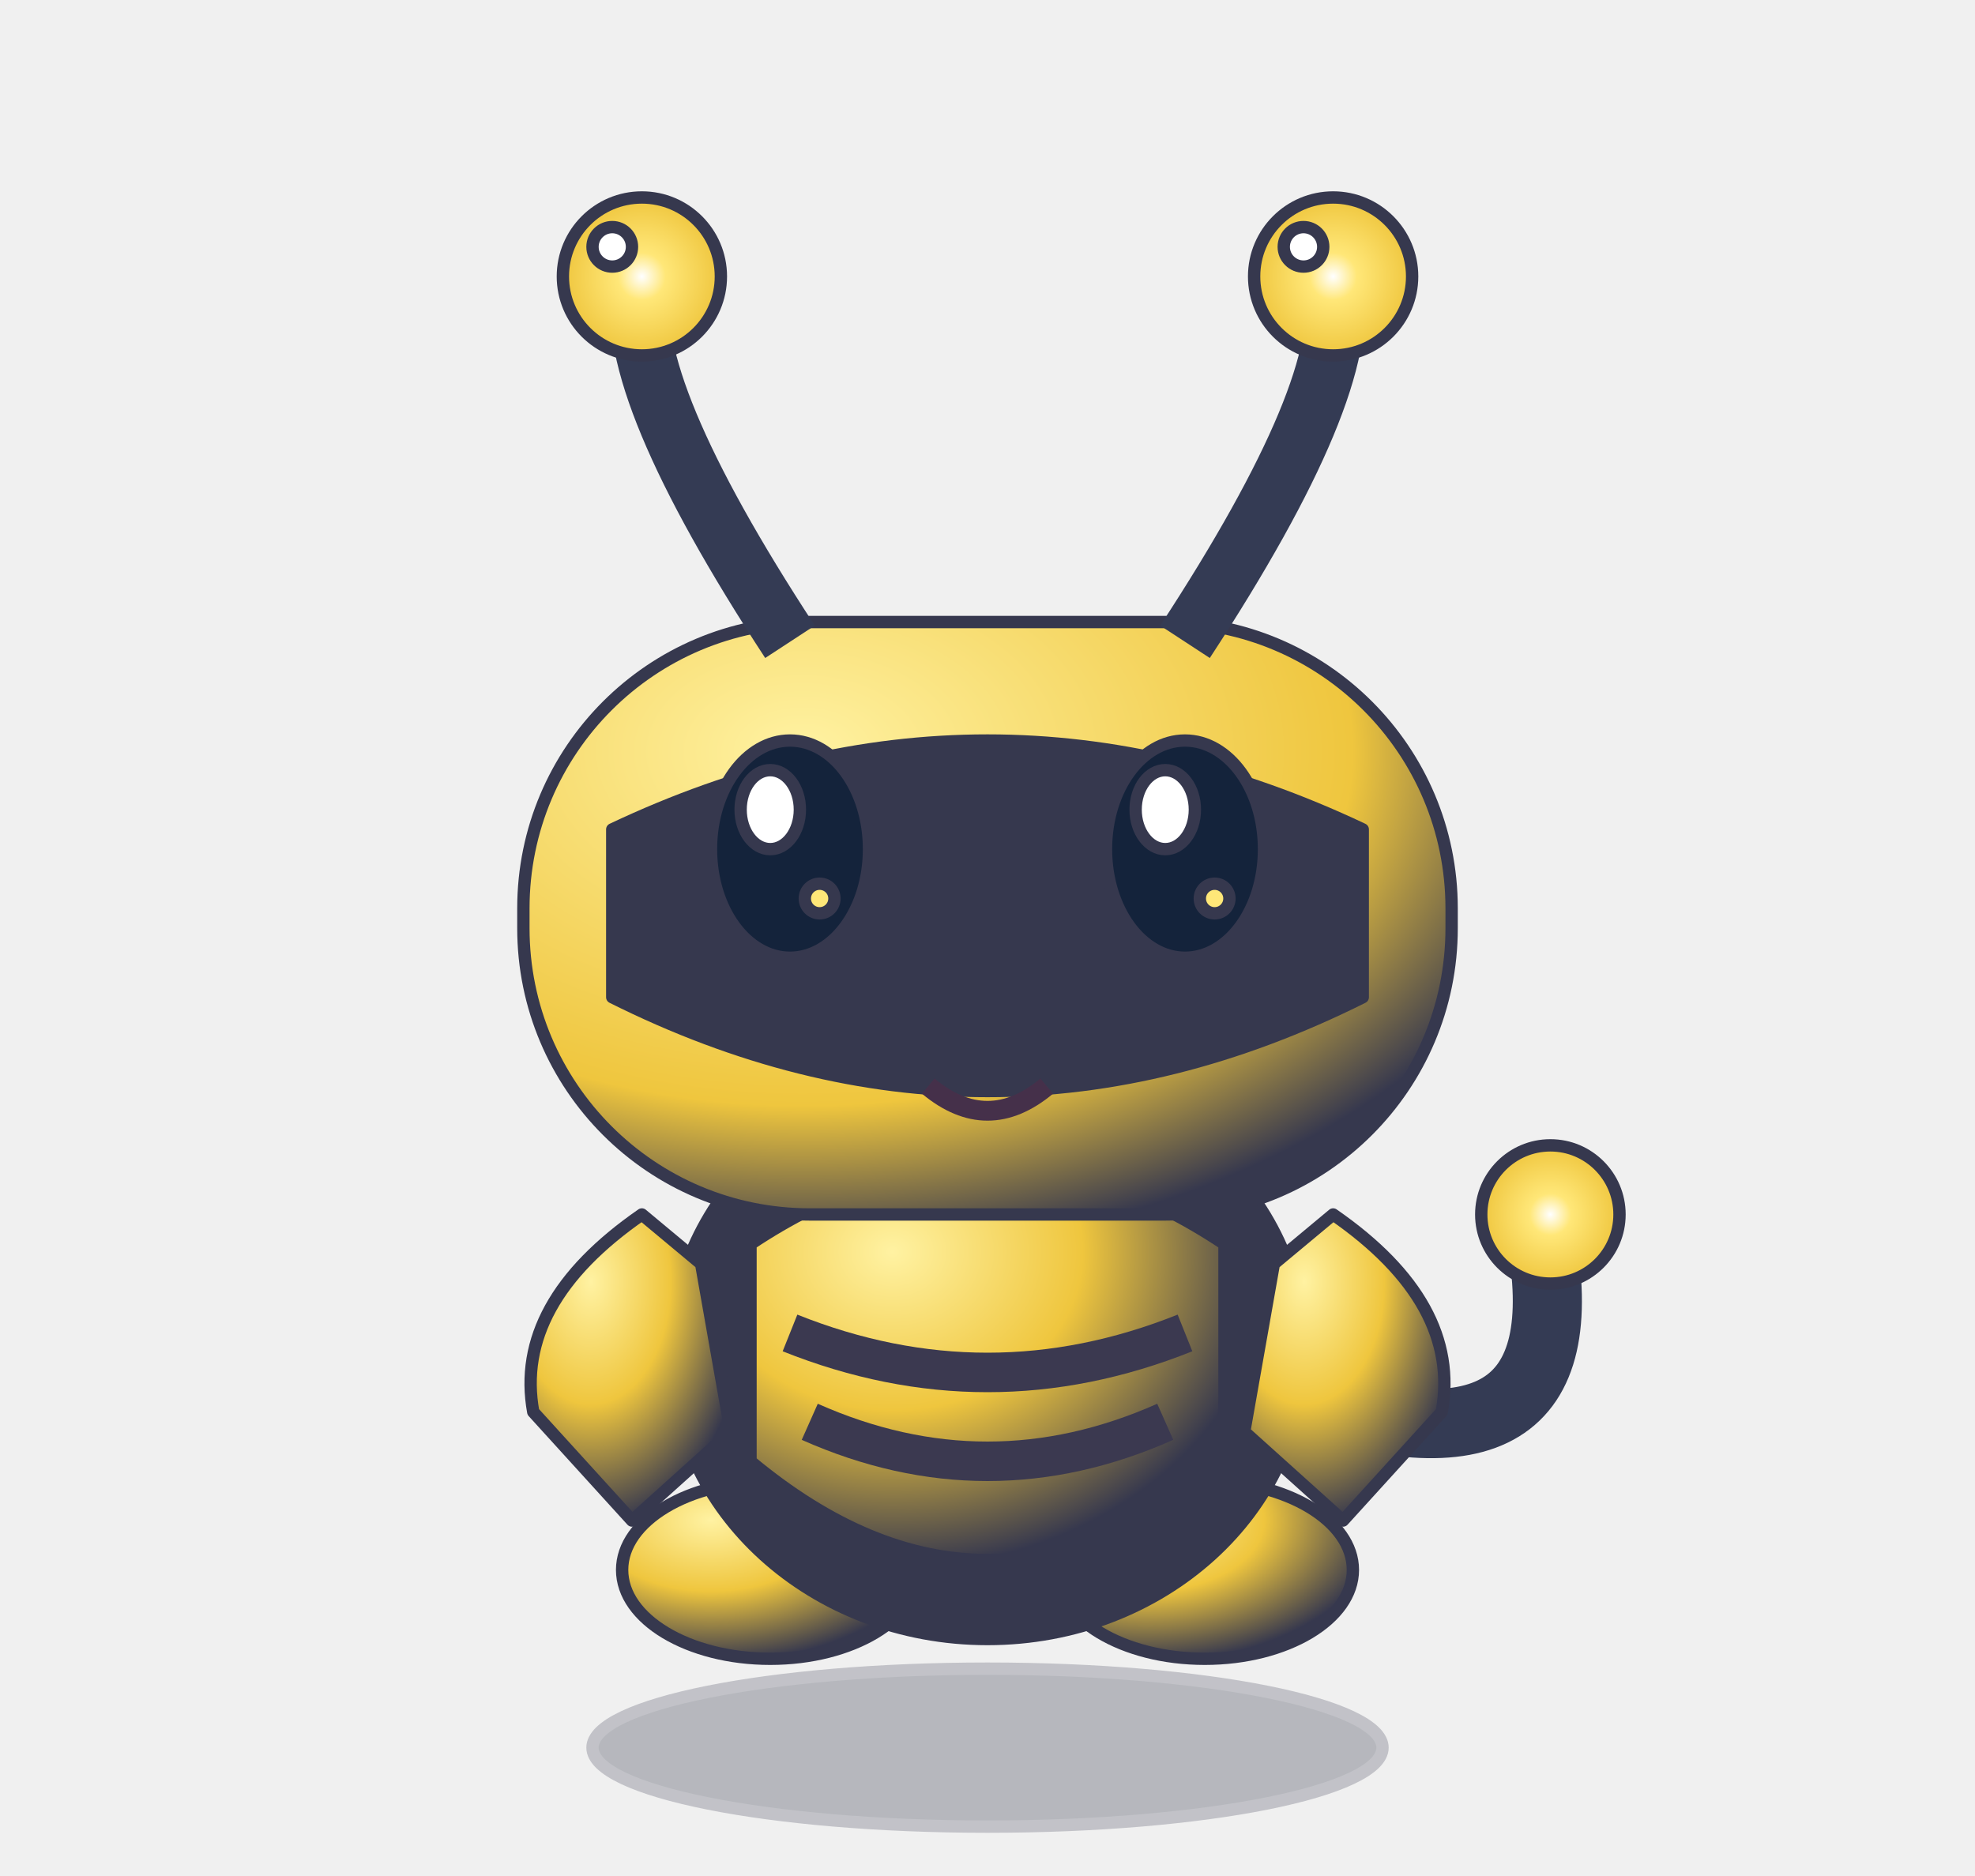
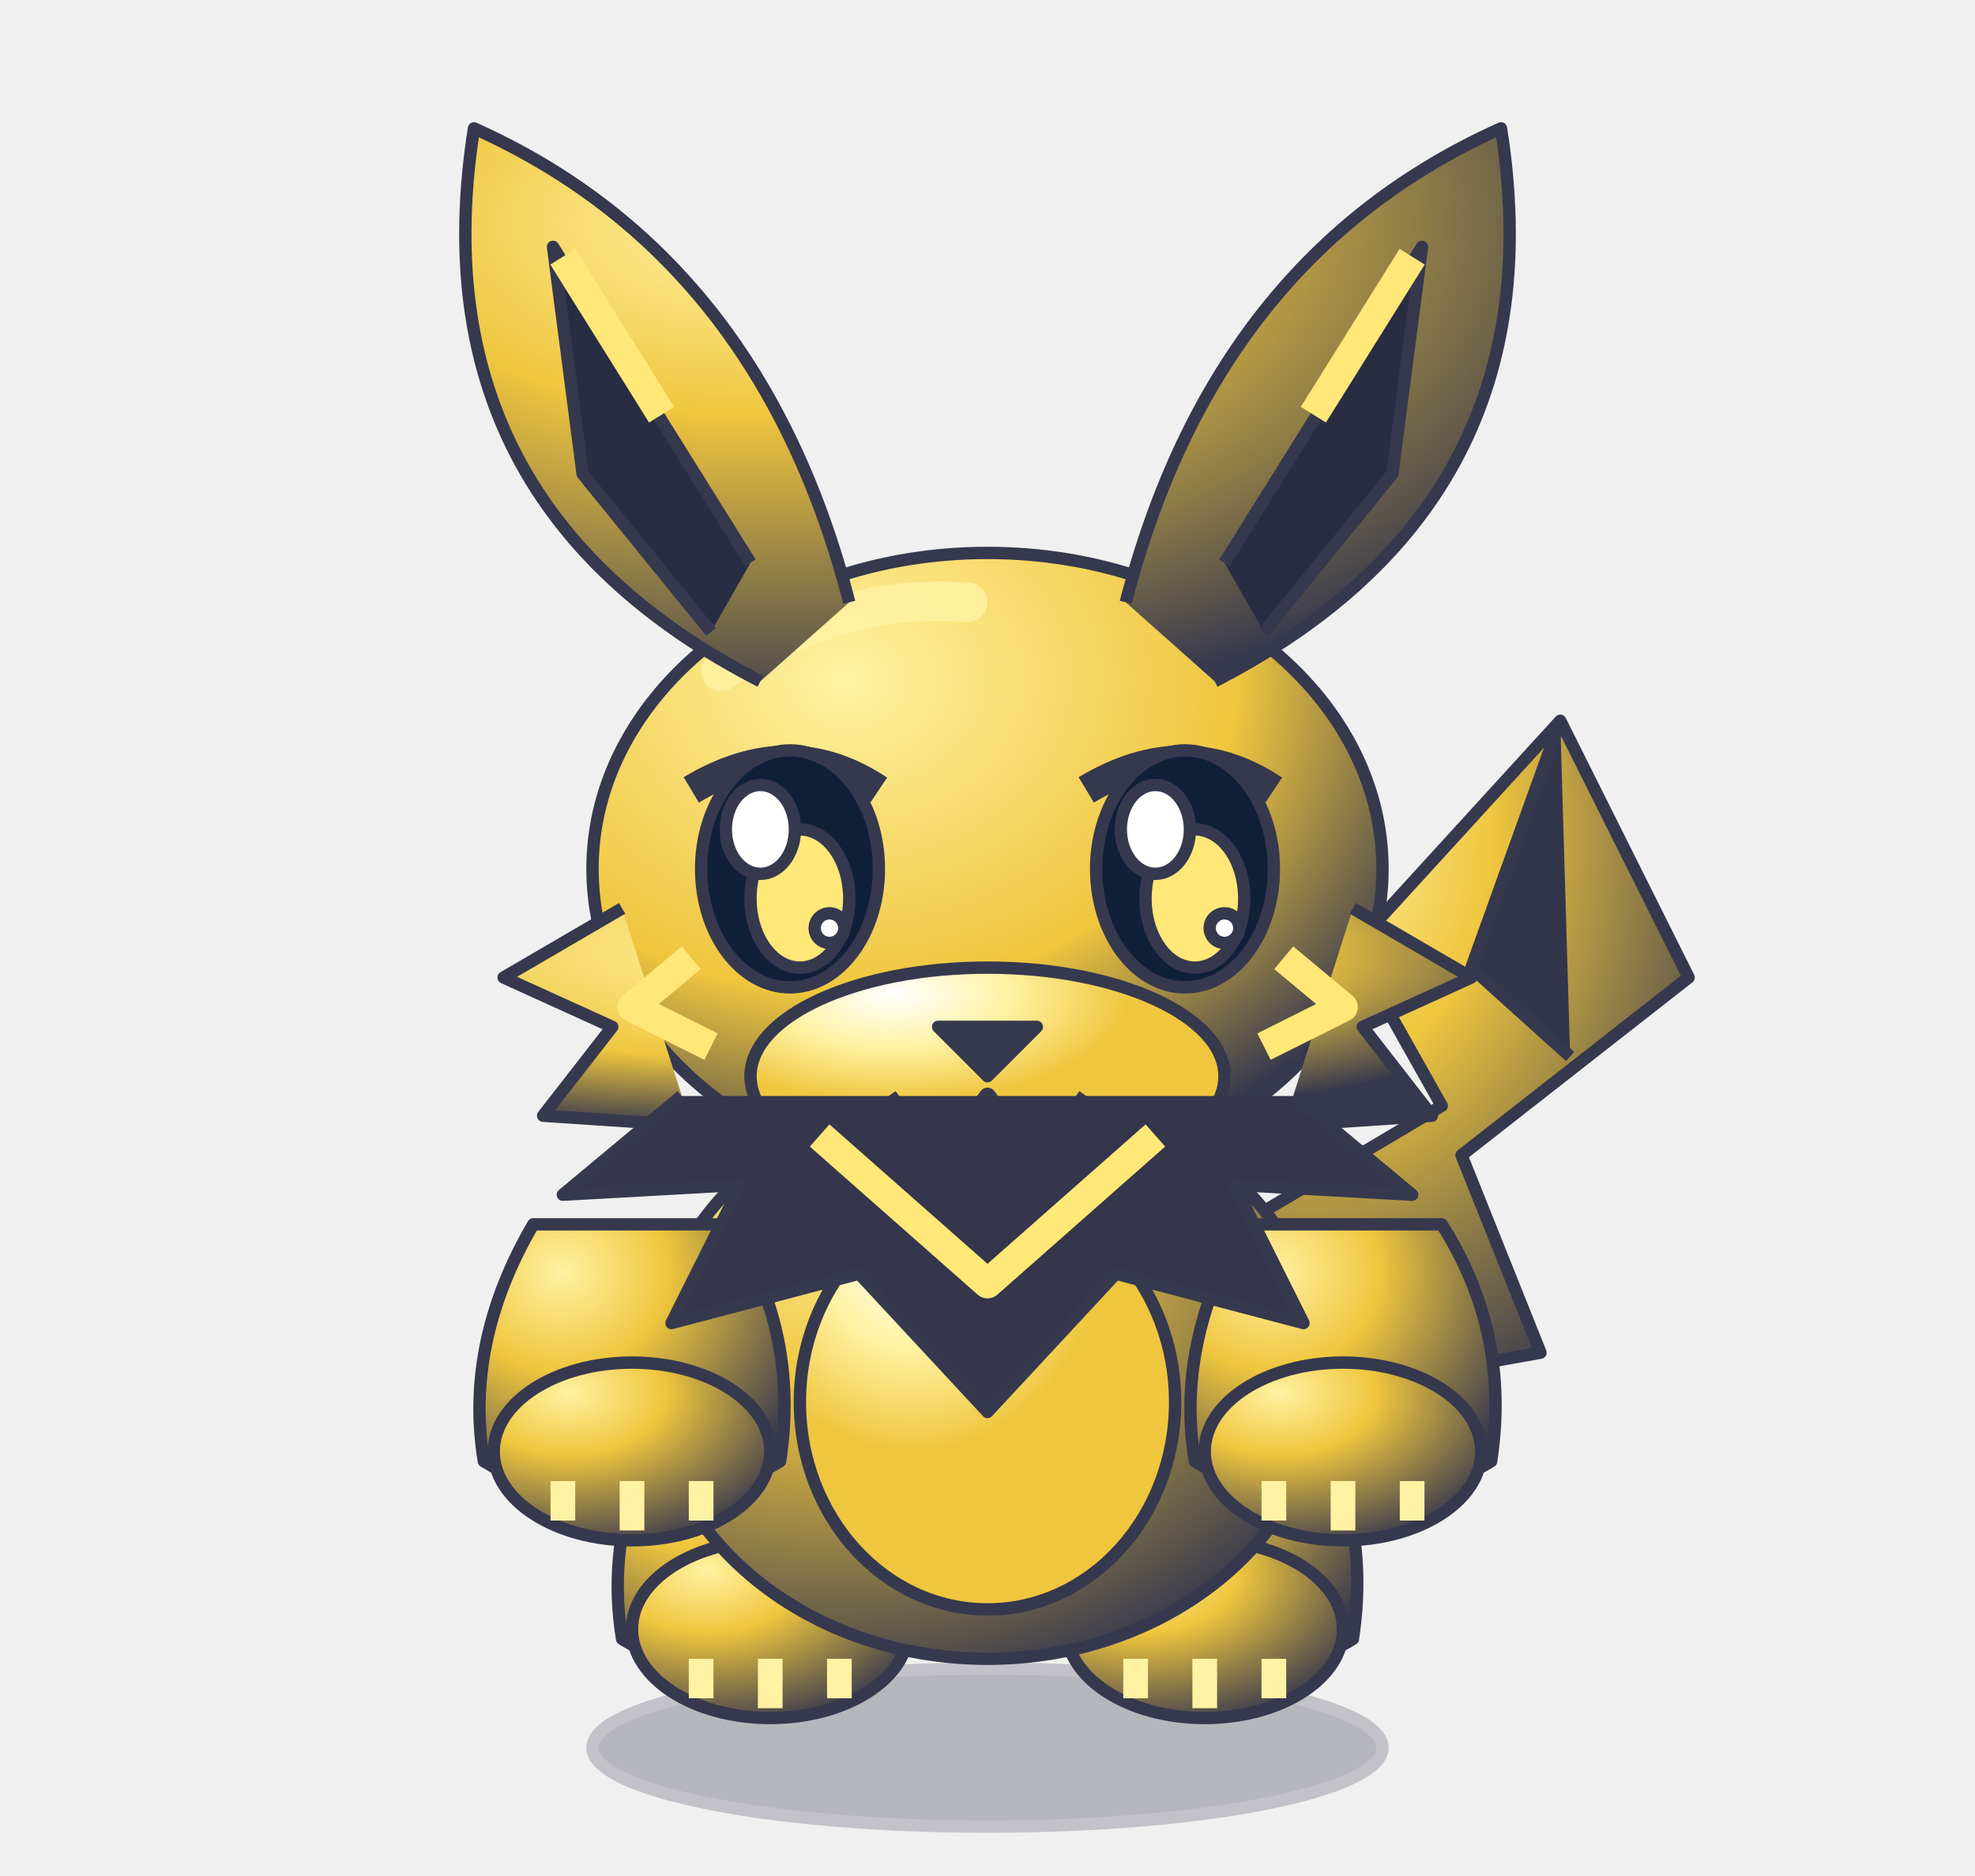
<svg xmlns="http://www.w3.org/2000/svg" viewBox="0 0 200 190">
  <defs>
-     <radialGradient id="voltkit-down-body" cx="30%" cy="22%" r="80%">
+     <radialGradient id="voltkit-down-body" cx="27%" cy="17%" r="92%">
      <stop stop-color="#fff2a2" />
-       <stop offset=".5" stop-color="#efc63e" />
+       <stop offset=".38" stop-color="#efc63e" />
      <stop offset="1" stop-color="#36384e" />
    </radialGradient>
-     <radialGradient id="voltkit-down-face" cx="30%" cy="22%" r="85%">
+     <radialGradient id="voltkit-down-face" cx="32%" cy="20%" r="83%">
      <stop stop-color="#fff2a2" />
-       <stop offset=".7" stop-color="#efc63e" />
+       <stop offset=".6" stop-color="#efc63e" />
      <stop offset="1" stop-color="#36384e" />
    </radialGradient>
+     <radialGradient id="voltkit-down-pearl" cx="30%" cy="12%">
+       <stop stop-color="#ffffff" />
+       <stop offset=".5" stop-color="#fff2a2" />
+       <stop offset="1" stop-color="#efc63e" />
+     </radialGradient>
+     <linearGradient id="voltkit-down-jewel" x2=".8" y2="1">
+       <stop stop-color="#ffffff" />
+       <stop offset=".28" stop-color="#ffe778" />
+       <stop offset="1" stop-color="#efc63e" />
+     </linearGradient>
    <radialGradient id="voltkit-down-shine">
-       <stop stop-color="white" />
-       <stop offset=".3" stop-color="#ffe778" />
+       <stop stop-color="#ffffff" />
+       <stop offset=".4" stop-color="#ffe778" />
      <stop offset="1" stop-color="#efc63e" />
    </radialGradient>
  </defs>
  <g stroke="#36384e" stroke-width="1.25" stroke-linejoin="round">
    <ellipse cx="100" cy="177" rx="40" ry="8" fill="#060d24" opacity=".25" />
    <g class="fighter-tail">
-       <path d="M130 141q31 11 26-16" fill="none" stroke="#343b54" stroke-width="7" />
-       <ellipse cx="157" cy="123" rx="7" ry="7" fill="url(#voltkit-down-shine)" />
+       <path d="M128 142 156 137 148 117 171 99 158 73 137 96 146 112 119 128Z" fill="url(#voltkit-down-body)" />
+       <path d="m158 73-9 25 10 9" fill="#33354b" />
    </g>
    <g class="fighter-wings" />
    <g class="fighter-legL">
-       <ellipse cx="78" cy="159" rx="15" ry="9" fill="url(#voltkit-down-body)" />
+       <path d="M68 142q-7 12-5 24 15 9 30 0 2-13-5-24Z" fill="url(#voltkit-down-body)" />
+       <ellipse cx="78" cy="165" rx="14" ry="9" fill="url(#voltkit-down-body)" />
+       <path d="m71 168v4m7-4v5m7-5v4" stroke="#fff2a2" stroke-width="2.5" />
    </g>
    <g class="fighter-legR">
-       <ellipse cx="122" cy="159" rx="15" ry="9" fill="url(#voltkit-down-body)" />
+       <path d="M112 142q-7 12-5 24 15 9 30 0 2-13-5-24Z" fill="url(#voltkit-down-body)" />
+       <ellipse cx="122" cy="165" rx="14" ry="9" fill="url(#voltkit-down-body)" />
+       <path d="m115 168v4m7-4v5m7-5v4" stroke="#fff2a2" stroke-width="2.5" />
    </g>
    <g class="fighter-torso">
-       <ellipse cx="100" cy="137" rx="32" ry="29" fill="#36384e" />
-       <path d="M76 126q24-16 48 0v22q-24 20-48 0Z" fill="url(#voltkit-down-body)" />
-       <path d="M80 135q20 8 40 0m-38 9q18 8 36 0" stroke="#3b3950" stroke-width="4" fill="none" />
+       <ellipse cx="100" cy="139" rx="34" ry="29" fill="url(#voltkit-down-body)" />
+       <ellipse cx="100" cy="142" rx="19" ry="21" fill="url(#voltkit-down-pearl)" />
+       <path d="M76 120q16-10 27-7" stroke="#fff2a2" stroke-width="3" opacity=".65" fill="none" />
    </g>
    <g class="fighter-armL">
-       <path d="M65 123q-13 9-11 20l10 11 10-9-3-17Z" fill="url(#voltkit-down-body)" />
+       <path d="M54 124q-7 12-5 24 15 9 30 0 2-13-5-24Z" fill="url(#voltkit-down-body)" />
+       <ellipse cx="64" cy="147" rx="14" ry="9" fill="url(#voltkit-down-body)" />
+       <path d="m57 150v4m7-4v5m7-5v4" stroke="#fff2a2" stroke-width="2.5" />
    </g>
    <g class="fighter-armR">
-       <path d="M135 123q13 9 11 20l-10 11-10-9 3-17Z" fill="url(#voltkit-down-body)" />
+       <path d="M126 124q-7 12-5 24 15 9 30 0 2-13-5-24Z" fill="url(#voltkit-down-body)" />
+       <ellipse cx="136" cy="147" rx="14" ry="9" fill="url(#voltkit-down-body)" />
+       <path d="m129 150v4m7-4v5m7-5v4" stroke="#fff2a2" stroke-width="2.5" />
    </g>
-     <g class="fighter-head">
-       <rect x="53" y="63" width="94" height="60" rx="29" fill="url(#voltkit-down-face)" />
-       <path d="M62 84q38-18 76 0v17q-38 19-76 0Z" fill="#36384e" />
-       <path d="M94 110q6 5 12 0" fill="none" stroke="#45304a" stroke-width="2" />
+     <g class="fighter-face">
+       <g class="fighter-head">
+         <ellipse cx="100" cy="88" rx="40" ry="32" fill="url(#voltkit-down-face)" />
+         <path d="M63 92 51 99l11 5-7 9 15 1m67-22 12 7-11 5 7 9-15 1" fill="url(#voltkit-down-face)" />
+         <ellipse cx="100" cy="109" rx="24" ry="11" fill="url(#voltkit-down-pearl)" />
+         <path d="m95 104 5 5 5-5Z" fill="#36384e" />
+         <path d="M90 111q5 7 10 0 5 7 10 0" stroke="#36384e" fill="none" stroke-width="1.7" />
+         <path d="M73 68q12-8 25-7" stroke="#fff2a2" stroke-width="4" stroke-linecap="round" opacity=".8" fill="none" />
+         <path d="m70 97-6 5 8 4m58-9 6 5-8 4" stroke="#ffe778" fill="none" stroke-width="3" />
+       </g>
+       <g class="fighter-ears">
+         <path d="M77 69Q42 51 48 13q29 13 38 48m28 0q9-35 38-48 6 38-29 56" fill="url(#voltkit-down-body)" />
+         <path d="M76 57 56 25l3 23 13 16m52-7 20-32-3 23-13 16" fill="#292d43" />
+         <path d="m57 26 10 16m76-16-10 16" stroke="#ffe778" stroke-width="3" />
+       </g>
+       <g class="fighter-eyes">
+         <path d="M70 80q10-6 19 0" stroke="#36384e" stroke-width="3" fill="none" />
+         <ellipse cx="80" cy="88" rx="9" ry="12" fill="#102038" />
+         <ellipse cx="81" cy="91" rx="5" ry="7" fill="#ffe778" />
+         <ellipse cx="77" cy="84" rx="3.5" ry="4.5" fill="#ffffff" />
+         <circle cx="84" cy="94" r="1.5" fill="#fff" />
+         <path d="M110 80q10-6 19 0" stroke="#36384e" stroke-width="3" fill="none" />
+         <ellipse cx="120" cy="88" rx="9" ry="12" fill="#102038" />
+         <ellipse cx="121" cy="91" rx="5" ry="7" fill="#ffe778" />
+         <ellipse cx="117" cy="84" rx="3.5" ry="4.5" fill="#ffffff" />
+         <circle cx="124" cy="94" r="1.5" fill="#fff" />
+       </g>
+       <g class="fighter-flame" />
    </g>
-     <g class="fighter-ears">
-       <path d="M80 65Q63 39 65 29m55 36q17-26 15-36" stroke="#343b54" stroke-width="6" fill="none" />
-       <ellipse cx="65" cy="28" rx="8" ry="8" fill="url(#voltkit-down-shine)" />
-       <ellipse cx="135" cy="28" rx="8" ry="8" fill="url(#voltkit-down-shine)" />
-       <circle cx="62" cy="25" r="2" fill="white" />
-       <circle cx="132" cy="25" r="2" fill="white" />
+     <g class="fighter-scarf">
+       <path d="m69 111-12 10 18-1-7 14 19-5 13 14 13-14 19 5-7-14 18 1-12-10" fill="#35354b" />
+       <path d="m83 115 17 15 17-15" stroke="#ffe778" fill="none" stroke-width="3" />
    </g>
-     <g class="fighter-eyes">
-       <ellipse cx="80" cy="86" rx="8" ry="11" fill="#14233b" />
-       <ellipse cx="78" cy="82" rx="3" ry="4" fill="white" />
-       <circle cx="83" cy="91" r="1.5" fill="#ffe778" />
-       <ellipse cx="120" cy="86" rx="8" ry="11" fill="#14233b" />
-       <ellipse cx="118" cy="82" rx="3" ry="4" fill="white" />
-       <circle cx="123" cy="91" r="1.5" fill="#ffe778" />
-     </g>
-     <g class="fighter-scarf" />
-     <g class="fighter-flame" />
  </g>
</svg>
